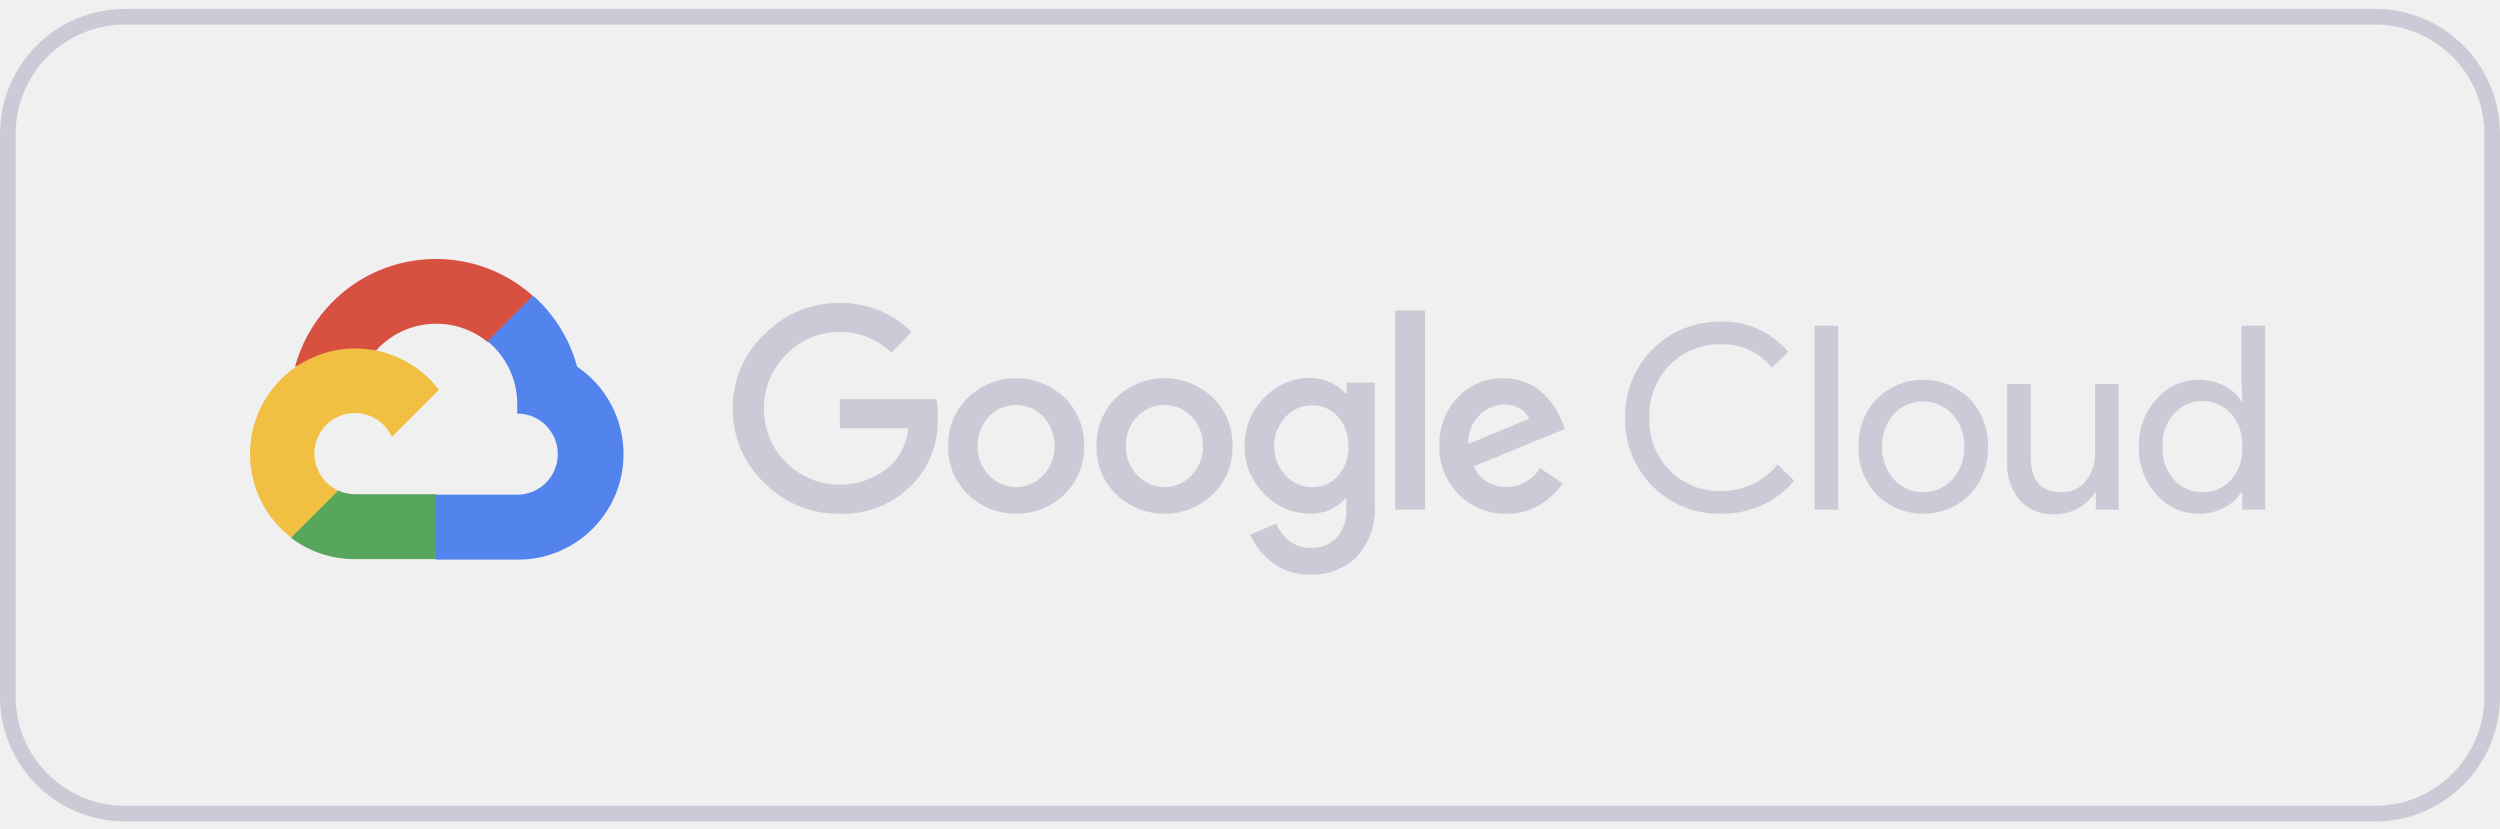
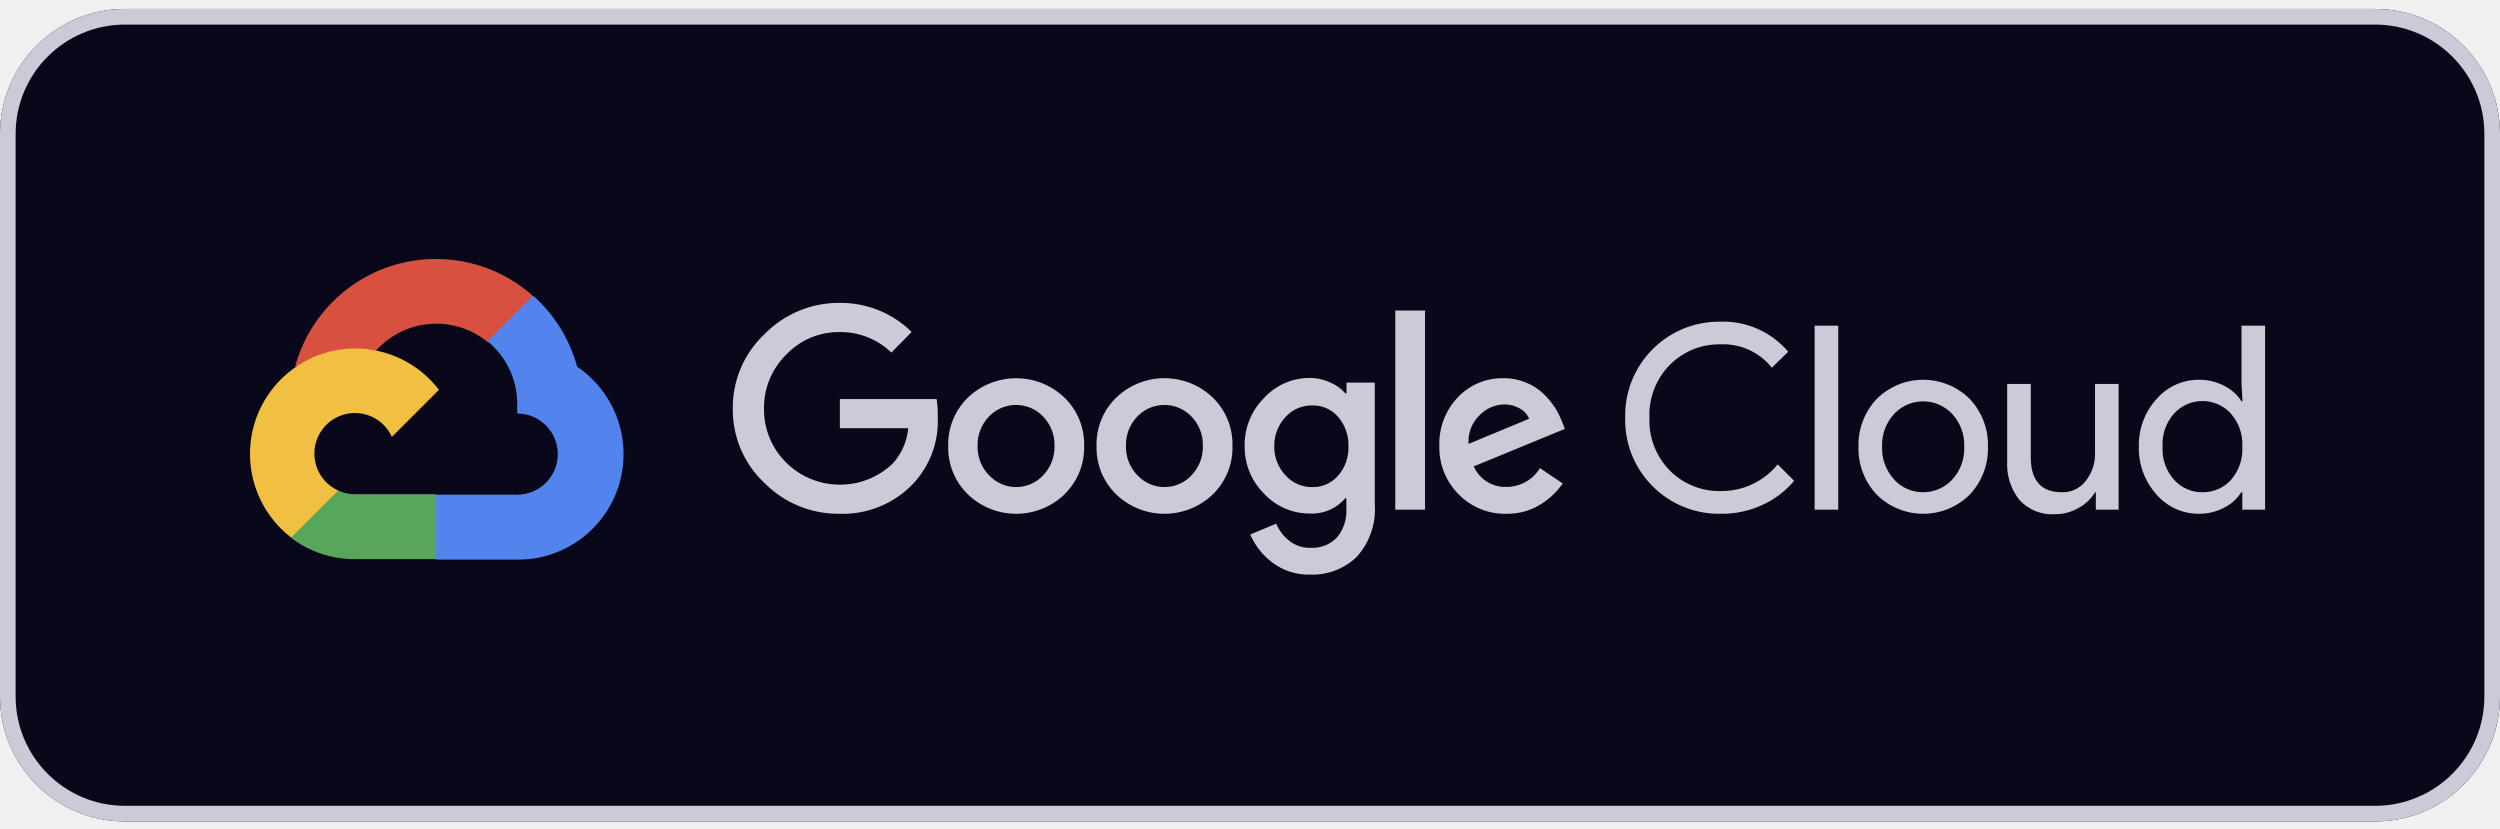
<svg xmlns="http://www.w3.org/2000/svg" width="160" height="53" viewBox="0 0 160 53" fill="none">
-   <g clip-path="url(#clip0_989_892)">
+   <g clip-path="url(#clip0_998_1245)">
+     <rect y="0.573" width="160" height="52" rx="8" fill="#08081A" />
    <path d="M31.17 21.872H31.899L33.977 19.794L34.079 18.911C30.211 15.497 24.309 15.866 20.895 19.734C19.946 20.807 19.259 22.086 18.883 23.469C19.114 23.374 19.371 23.358 19.612 23.426L23.768 22.74C23.768 22.74 23.979 22.39 24.089 22.411C25.938 20.381 29.049 20.144 31.184 21.872H31.17Z" fill="#D85140" />
-     <path d="M36.937 23.469C36.459 21.709 35.479 20.128 34.116 18.92L31.2 21.836C32.431 22.842 33.133 24.359 33.103 25.949V26.467C34.536 26.467 35.699 27.629 35.699 29.063C35.699 30.496 34.536 31.659 33.103 31.659H27.911L27.393 32.184V35.298L27.911 35.816H33.103C36.831 35.845 39.878 32.846 39.906 29.117C39.923 26.853 38.809 24.735 36.937 23.469Z" fill="#5383EC" />
-     <path d="M22.712 35.784H27.904V31.628H22.712C22.341 31.628 21.977 31.547 21.64 31.394L20.911 31.62L18.819 33.699L18.636 34.428C19.809 35.314 21.241 35.791 22.712 35.784Z" fill="#58A65C" />
+     <path d="M36.937 23.469C36.459 21.709 35.479 20.128 34.116 18.92L31.2 21.836C32.431 22.842 33.133 24.359 33.103 25.949V26.467C34.536 26.467 35.699 27.629 35.699 29.063C35.699 30.496 34.536 31.659 33.103 31.659H27.911L27.393 32.184V35.298L27.911 35.816H33.103C36.831 35.845 39.878 32.846 39.907 29.117C39.924 26.853 38.809 24.735 36.937 23.469Z" fill="#5383EC" />
+     <path d="M22.712 35.784H27.904V31.628H22.712C22.341 31.628 21.977 31.547 21.64 31.394L20.911 31.621L18.819 33.699L18.636 34.428C19.809 35.314 21.241 35.791 22.712 35.784Z" fill="#58A65C" />
    <path d="M22.712 22.302C18.982 22.323 15.979 25.364 16 29.094C16.013 31.176 16.985 33.137 18.636 34.405L21.647 31.394C20.341 30.805 19.76 29.266 20.35 27.96C20.94 26.654 22.478 26.073 23.784 26.663C24.359 26.923 24.82 27.385 25.081 27.96L28.092 24.95C26.812 23.273 24.82 22.293 22.712 22.302Z" fill="#F1BF42" />
-     <path d="M53.73 32.882C51.923 32.904 50.187 32.191 48.918 30.905C47.608 29.674 46.876 27.949 46.899 26.151C46.877 24.353 47.609 22.629 48.918 21.397C50.181 20.098 51.919 19.37 53.73 19.385C55.455 19.362 57.118 20.032 58.345 21.245L57.048 22.565C56.159 21.705 54.965 21.235 53.73 21.252C52.434 21.236 51.19 21.765 50.303 22.71C49.382 23.624 48.874 24.875 48.895 26.173C48.884 27.456 49.392 28.688 50.303 29.592C52.18 31.464 55.206 31.5 57.128 29.673C57.701 29.047 58.051 28.249 58.127 27.405H53.751V25.54H59.942C60.002 25.916 60.027 26.296 60.015 26.678C60.093 28.269 59.516 29.823 58.418 30.98C57.197 32.25 55.492 32.942 53.73 32.882ZM68.124 31.642C66.397 33.296 63.673 33.296 61.947 31.642C61.11 30.831 60.654 29.707 60.686 28.543C60.654 27.38 61.112 26.256 61.947 25.445C63.675 23.795 66.396 23.795 68.124 25.445C68.959 26.256 69.416 27.38 69.385 28.543C69.415 29.709 68.954 30.832 68.116 31.642H68.124ZM63.31 30.425C64.201 31.378 65.697 31.426 66.65 30.534C66.687 30.498 66.724 30.462 66.759 30.425C67.245 29.921 67.508 29.244 67.488 28.543C67.509 27.841 67.247 27.16 66.759 26.655C65.842 25.699 64.323 25.666 63.366 26.583C63.342 26.606 63.317 26.63 63.294 26.655C62.807 27.16 62.544 27.841 62.566 28.543C62.547 29.244 62.812 29.922 63.302 30.425H63.31ZM77.616 31.642C75.89 33.296 73.166 33.296 71.44 31.642C70.603 30.831 70.147 29.707 70.178 28.543C70.147 27.38 70.605 26.256 71.44 25.445C73.166 23.79 75.89 23.79 77.616 25.445C78.452 26.256 78.909 27.38 78.878 28.543C78.911 29.707 78.453 30.831 77.616 31.642ZM72.805 30.425C73.696 31.378 75.191 31.426 76.144 30.534C76.181 30.498 76.219 30.462 76.253 30.425C76.74 29.921 77.002 29.244 76.982 28.543C77.004 27.841 76.741 27.16 76.253 26.655C75.336 25.699 73.818 25.666 72.862 26.583C72.838 26.606 72.813 26.63 72.79 26.655C72.302 27.16 72.04 27.841 72.061 28.543C72.043 29.244 72.308 29.922 72.797 30.425H72.805ZM83.857 36.775C82.984 36.802 82.127 36.529 81.429 36.001C80.81 35.536 80.323 34.918 80.014 34.208L81.676 33.514C81.857 33.939 82.14 34.312 82.5 34.601C82.884 34.911 83.368 35.074 83.863 35.06C84.497 35.099 85.117 34.859 85.562 34.404C86.001 33.874 86.218 33.194 86.168 32.508V31.881H86.102C85.538 32.55 84.693 32.914 83.82 32.866C82.714 32.869 81.656 32.409 80.904 31.597C80.089 30.792 79.638 29.689 79.657 28.542C79.637 27.39 80.088 26.279 80.904 25.465C81.655 24.65 82.712 24.186 83.82 24.189C84.284 24.188 84.743 24.291 85.162 24.488C85.525 24.646 85.848 24.882 86.111 25.181H86.177V24.488H87.985V32.253C88.081 33.494 87.662 34.721 86.825 35.644C86.029 36.406 84.96 36.813 83.857 36.775ZM83.989 31.175C84.619 31.189 85.224 30.921 85.637 30.446C86.086 29.931 86.324 29.264 86.3 28.579C86.327 27.883 86.09 27.204 85.637 26.676C85.224 26.2 84.619 25.933 83.989 25.947C83.342 25.934 82.721 26.2 82.283 26.676C81.801 27.186 81.538 27.864 81.554 28.565C81.54 29.259 81.801 29.931 82.283 30.432C82.718 30.913 83.339 31.184 83.989 31.175ZM91.201 19.874V32.619H89.298V19.874H91.201ZM96.421 32.882C95.269 32.912 94.157 32.46 93.352 31.634C92.535 30.816 92.089 29.698 92.119 28.543C92.076 27.385 92.505 26.259 93.307 25.422C94.065 24.624 95.124 24.182 96.223 24.204C96.724 24.198 97.219 24.296 97.681 24.488C98.097 24.656 98.476 24.904 98.796 25.217C99.072 25.482 99.316 25.778 99.525 26.099C99.695 26.371 99.838 26.656 99.956 26.952L100.152 27.448L94.32 29.848C94.682 30.677 95.516 31.2 96.42 31.161C97.294 31.164 98.105 30.706 98.557 29.958L100.015 30.943C99.643 31.476 99.166 31.927 98.614 32.27C97.96 32.683 97.196 32.896 96.421 32.882ZM93.986 28.411L97.865 26.8C97.746 26.515 97.532 26.282 97.259 26.137C96.955 25.965 96.611 25.877 96.261 25.881C95.668 25.897 95.104 26.145 94.694 26.574C94.196 27.051 93.936 27.724 93.986 28.411Z" fill="#CBCBD7" />
-     <path d="M110.122 32.881C106.804 32.939 104.069 30.295 104.011 26.977C104.01 26.897 104.01 26.815 104.013 26.735C103.935 23.417 106.563 20.666 109.879 20.589C109.96 20.587 110.041 20.587 110.122 20.587C111.781 20.535 113.374 21.244 114.445 22.512L113.395 23.532C112.607 22.54 111.393 21.985 110.129 22.037C108.916 22.009 107.744 22.479 106.884 23.334C105.99 24.234 105.512 25.465 105.564 26.732C105.511 27.999 105.99 29.23 106.884 30.13C107.744 30.987 108.916 31.455 110.129 31.428C111.541 31.443 112.883 30.815 113.774 29.721L114.824 30.772C114.275 31.429 113.584 31.954 112.805 32.31C111.964 32.7 111.047 32.896 110.122 32.881Z" fill="#CBCBD7" />
-     <path d="M117.645 32.619H116.136V20.843H117.645V32.619Z" fill="#CBCBD7" />
+     <path d="M53.73 32.882C51.923 32.904 50.187 32.191 48.918 30.905C47.608 29.674 46.876 27.949 46.899 26.151C46.878 24.353 47.609 22.629 48.918 21.397C50.181 20.098 51.919 19.37 53.73 19.385C55.455 19.362 57.118 20.032 58.345 21.245L57.048 22.565C56.16 21.705 54.965 21.235 53.73 21.252C52.434 21.236 51.19 21.765 50.303 22.71C49.382 23.624 48.874 24.875 48.895 26.173C48.884 27.456 49.392 28.688 50.303 29.592C52.18 31.464 55.207 31.5 57.128 29.673C57.701 29.047 58.051 28.249 58.127 27.405H53.752V25.54H59.942C60.003 25.916 60.027 26.296 60.016 26.678C60.093 28.269 59.516 29.823 58.418 30.98C57.197 32.25 55.492 32.942 53.73 32.882ZM68.124 31.642C66.397 33.296 63.673 33.296 61.947 31.642C61.11 30.831 60.654 29.707 60.686 28.543C60.654 27.38 61.112 26.256 61.947 25.445C63.675 23.795 66.396 23.795 68.124 25.445C68.959 26.256 69.417 27.38 69.385 28.543C69.415 29.709 68.954 30.832 68.116 31.642H68.124ZM63.31 30.425C64.202 31.378 65.697 31.426 66.65 30.534C66.687 30.498 66.724 30.462 66.759 30.425C67.245 29.921 67.508 29.244 67.488 28.543C67.509 27.841 67.247 27.16 66.759 26.655C65.842 25.699 64.323 25.666 63.366 26.583C63.342 26.606 63.318 26.63 63.295 26.655C62.807 27.16 62.544 27.841 62.566 28.543C62.547 29.244 62.812 29.922 63.302 30.425H63.31ZM77.617 31.642C75.89 33.296 73.166 33.296 71.44 31.642C70.603 30.831 70.147 29.707 70.179 28.543C70.147 27.38 70.605 26.256 71.44 25.445C73.166 23.79 75.89 23.79 77.617 25.445C78.452 26.256 78.909 27.38 78.878 28.543C78.911 29.707 78.453 30.831 77.617 31.642ZM72.805 30.425C73.696 31.378 75.191 31.426 76.144 30.534C76.181 30.498 76.219 30.462 76.253 30.425C76.74 29.921 77.002 29.244 76.982 28.543C77.004 27.841 76.741 27.16 76.253 26.655C75.336 25.699 73.818 25.666 72.862 26.583C72.838 26.606 72.813 26.63 72.79 26.655C72.302 27.16 72.04 27.841 72.061 28.543C72.043 29.244 72.308 29.922 72.798 30.425H72.805ZM83.858 36.775C82.984 36.802 82.127 36.529 81.429 36.001C80.811 35.536 80.323 34.918 80.014 34.208L81.676 33.514C81.857 33.939 82.14 34.312 82.5 34.601C82.885 34.911 83.368 35.074 83.863 35.06C84.498 35.099 85.118 34.859 85.562 34.404C86.001 33.874 86.218 33.194 86.168 32.508V31.881H86.102C85.538 32.55 84.693 32.914 83.82 32.866C82.714 32.869 81.656 32.409 80.904 31.597C80.089 30.792 79.638 29.689 79.657 28.542C79.637 27.39 80.088 26.279 80.904 25.465C81.655 24.65 82.712 24.186 83.82 24.189C84.284 24.188 84.743 24.291 85.162 24.488C85.525 24.646 85.848 24.882 86.111 25.181H86.177V24.488H87.985V32.253C88.081 33.494 87.662 34.721 86.825 35.644C86.029 36.406 84.96 36.813 83.858 36.775ZM83.99 31.175C84.62 31.189 85.224 30.921 85.637 30.446C86.086 29.931 86.324 29.264 86.3 28.579C86.327 27.883 86.091 27.204 85.637 26.676C85.224 26.2 84.62 25.933 83.99 25.947C83.342 25.934 82.721 26.2 82.283 26.676C81.801 27.186 81.538 27.864 81.554 28.565C81.54 29.259 81.801 29.931 82.283 30.432C82.718 30.913 83.34 31.184 83.99 31.175ZM91.201 19.874V32.619H89.298V19.874H91.201ZM96.421 32.882C95.269 32.912 94.157 32.46 93.352 31.634C92.535 30.816 92.089 29.698 92.119 28.543C92.076 27.385 92.505 26.259 93.307 25.422C94.065 24.624 95.124 24.182 96.223 24.204C96.724 24.198 97.219 24.296 97.681 24.488C98.098 24.656 98.477 24.904 98.796 25.217C99.072 25.482 99.316 25.778 99.525 26.099C99.695 26.371 99.838 26.656 99.956 26.952L100.153 27.448L94.32 29.848C94.682 30.677 95.516 31.2 96.42 31.161C97.294 31.164 98.105 30.706 98.557 29.958L100.015 30.943C99.643 31.476 99.166 31.927 98.614 32.27C97.96 32.683 97.196 32.896 96.421 32.882ZM93.986 28.411L97.865 26.8C97.746 26.515 97.532 26.282 97.26 26.137C96.955 25.965 96.611 25.877 96.261 25.881C95.668 25.897 95.104 26.145 94.694 26.574C94.196 27.051 93.936 27.724 93.986 28.411Z" fill="#CBCBD7" />
+     <path d="M110.122 32.881C106.804 32.939 104.068 30.295 104.011 26.977C104.01 26.897 104.01 26.815 104.013 26.735C103.935 23.417 106.563 20.666 109.879 20.589C109.959 20.587 110.041 20.587 110.122 20.587C111.78 20.535 113.373 21.244 114.445 22.512L113.395 23.532C112.607 22.54 111.393 21.985 110.129 22.037C108.916 22.009 107.744 22.479 106.884 23.334C105.99 24.234 105.512 25.465 105.564 26.732C105.511 27.999 105.99 29.23 106.884 30.13C107.744 30.987 108.916 31.455 110.129 31.428C111.541 31.443 112.883 30.815 113.774 29.721L114.824 30.772C114.275 31.429 113.584 31.954 112.805 32.31C111.964 32.7 111.047 32.896 110.122 32.881Z" fill="#CBCBD7" />
+     <path d="M117.646 32.619H116.136V20.843H117.646V32.619Z" fill="#CBCBD7" />
    <path d="M120.111 25.531C121.757 23.896 124.415 23.896 126.061 25.531C126.841 26.356 127.262 27.458 127.228 28.593C127.262 29.729 126.841 30.831 126.061 31.656C124.415 33.29 121.757 33.29 120.111 31.656C119.33 30.831 118.91 29.729 118.944 28.593C118.91 27.458 119.329 26.356 120.111 25.531ZM121.233 30.709C122.199 31.729 123.809 31.773 124.831 30.808C124.865 30.776 124.898 30.742 124.93 30.709C125.462 30.137 125.744 29.375 125.711 28.595C125.745 27.814 125.464 27.052 124.93 26.481C123.964 25.461 122.354 25.416 121.332 26.382C121.298 26.413 121.265 26.448 121.233 26.481C120.701 27.052 120.42 27.814 120.453 28.595C120.422 29.374 120.707 30.133 121.24 30.701L121.233 30.709Z" fill="#CBCBD7" />
-     <path d="M135.59 32.619H134.132V31.504H134.089C133.829 31.927 133.462 32.275 133.024 32.51C132.571 32.773 132.054 32.912 131.529 32.91C130.665 32.969 129.822 32.63 129.24 31.992C128.687 31.293 128.41 30.416 128.459 29.528V24.57H129.969V29.251C129.969 30.753 130.632 31.504 131.959 31.504C132.558 31.523 133.127 31.251 133.49 30.775C133.882 30.28 134.09 29.664 134.082 29.033V24.57H135.591V32.619H135.59Z" fill="#CBCBD7" />
+     <path d="M135.59 32.619H134.132V31.504H134.088C133.829 31.927 133.461 32.275 133.024 32.51C132.57 32.773 132.054 32.912 131.528 32.91C130.664 32.969 129.822 32.63 129.239 31.992C128.687 31.293 128.41 30.416 128.459 29.528V24.57H129.968V29.251C129.968 30.753 130.631 31.504 131.959 31.504C132.557 31.523 133.127 31.251 133.49 30.775C133.882 30.28 134.09 29.664 134.081 29.033V24.57H135.591V32.619H135.59Z" fill="#CBCBD7" />
    <path d="M140.716 32.882C139.679 32.885 138.694 32.435 138.018 31.649C137.261 30.814 136.857 29.72 136.887 28.594C136.857 27.467 137.261 26.374 138.018 25.538C138.694 24.754 139.679 24.303 140.716 24.306C141.29 24.297 141.856 24.432 142.363 24.699C142.809 24.923 143.187 25.263 143.457 25.683H143.523L143.457 24.568V20.843H144.966V32.619H143.508V31.504H143.442C143.172 31.925 142.795 32.265 142.349 32.489C141.846 32.753 141.285 32.889 140.716 32.882ZM140.964 31.504C141.654 31.514 142.316 31.227 142.779 30.716C143.291 30.132 143.554 29.37 143.508 28.594C143.554 27.819 143.291 27.055 142.779 26.471C141.864 25.464 140.305 25.391 139.298 26.308C139.24 26.359 139.186 26.415 139.134 26.471C138.62 27.051 138.358 27.812 138.405 28.585C138.358 29.359 138.62 30.119 139.134 30.699C139.599 31.221 140.266 31.514 140.964 31.504Z" fill="#CBCBD7" />
  </g>
  <rect x="0.5" y="1.073" width="159" height="51" rx="7.5" stroke="#CBCBD7" />
  <defs>
-     <clipPath id="clip0_989_892">
+     <clipPath id="clip0_998_1245">
      <rect y="0.573" width="160" height="52" rx="8" fill="white" />
    </clipPath>
  </defs>
</svg>
